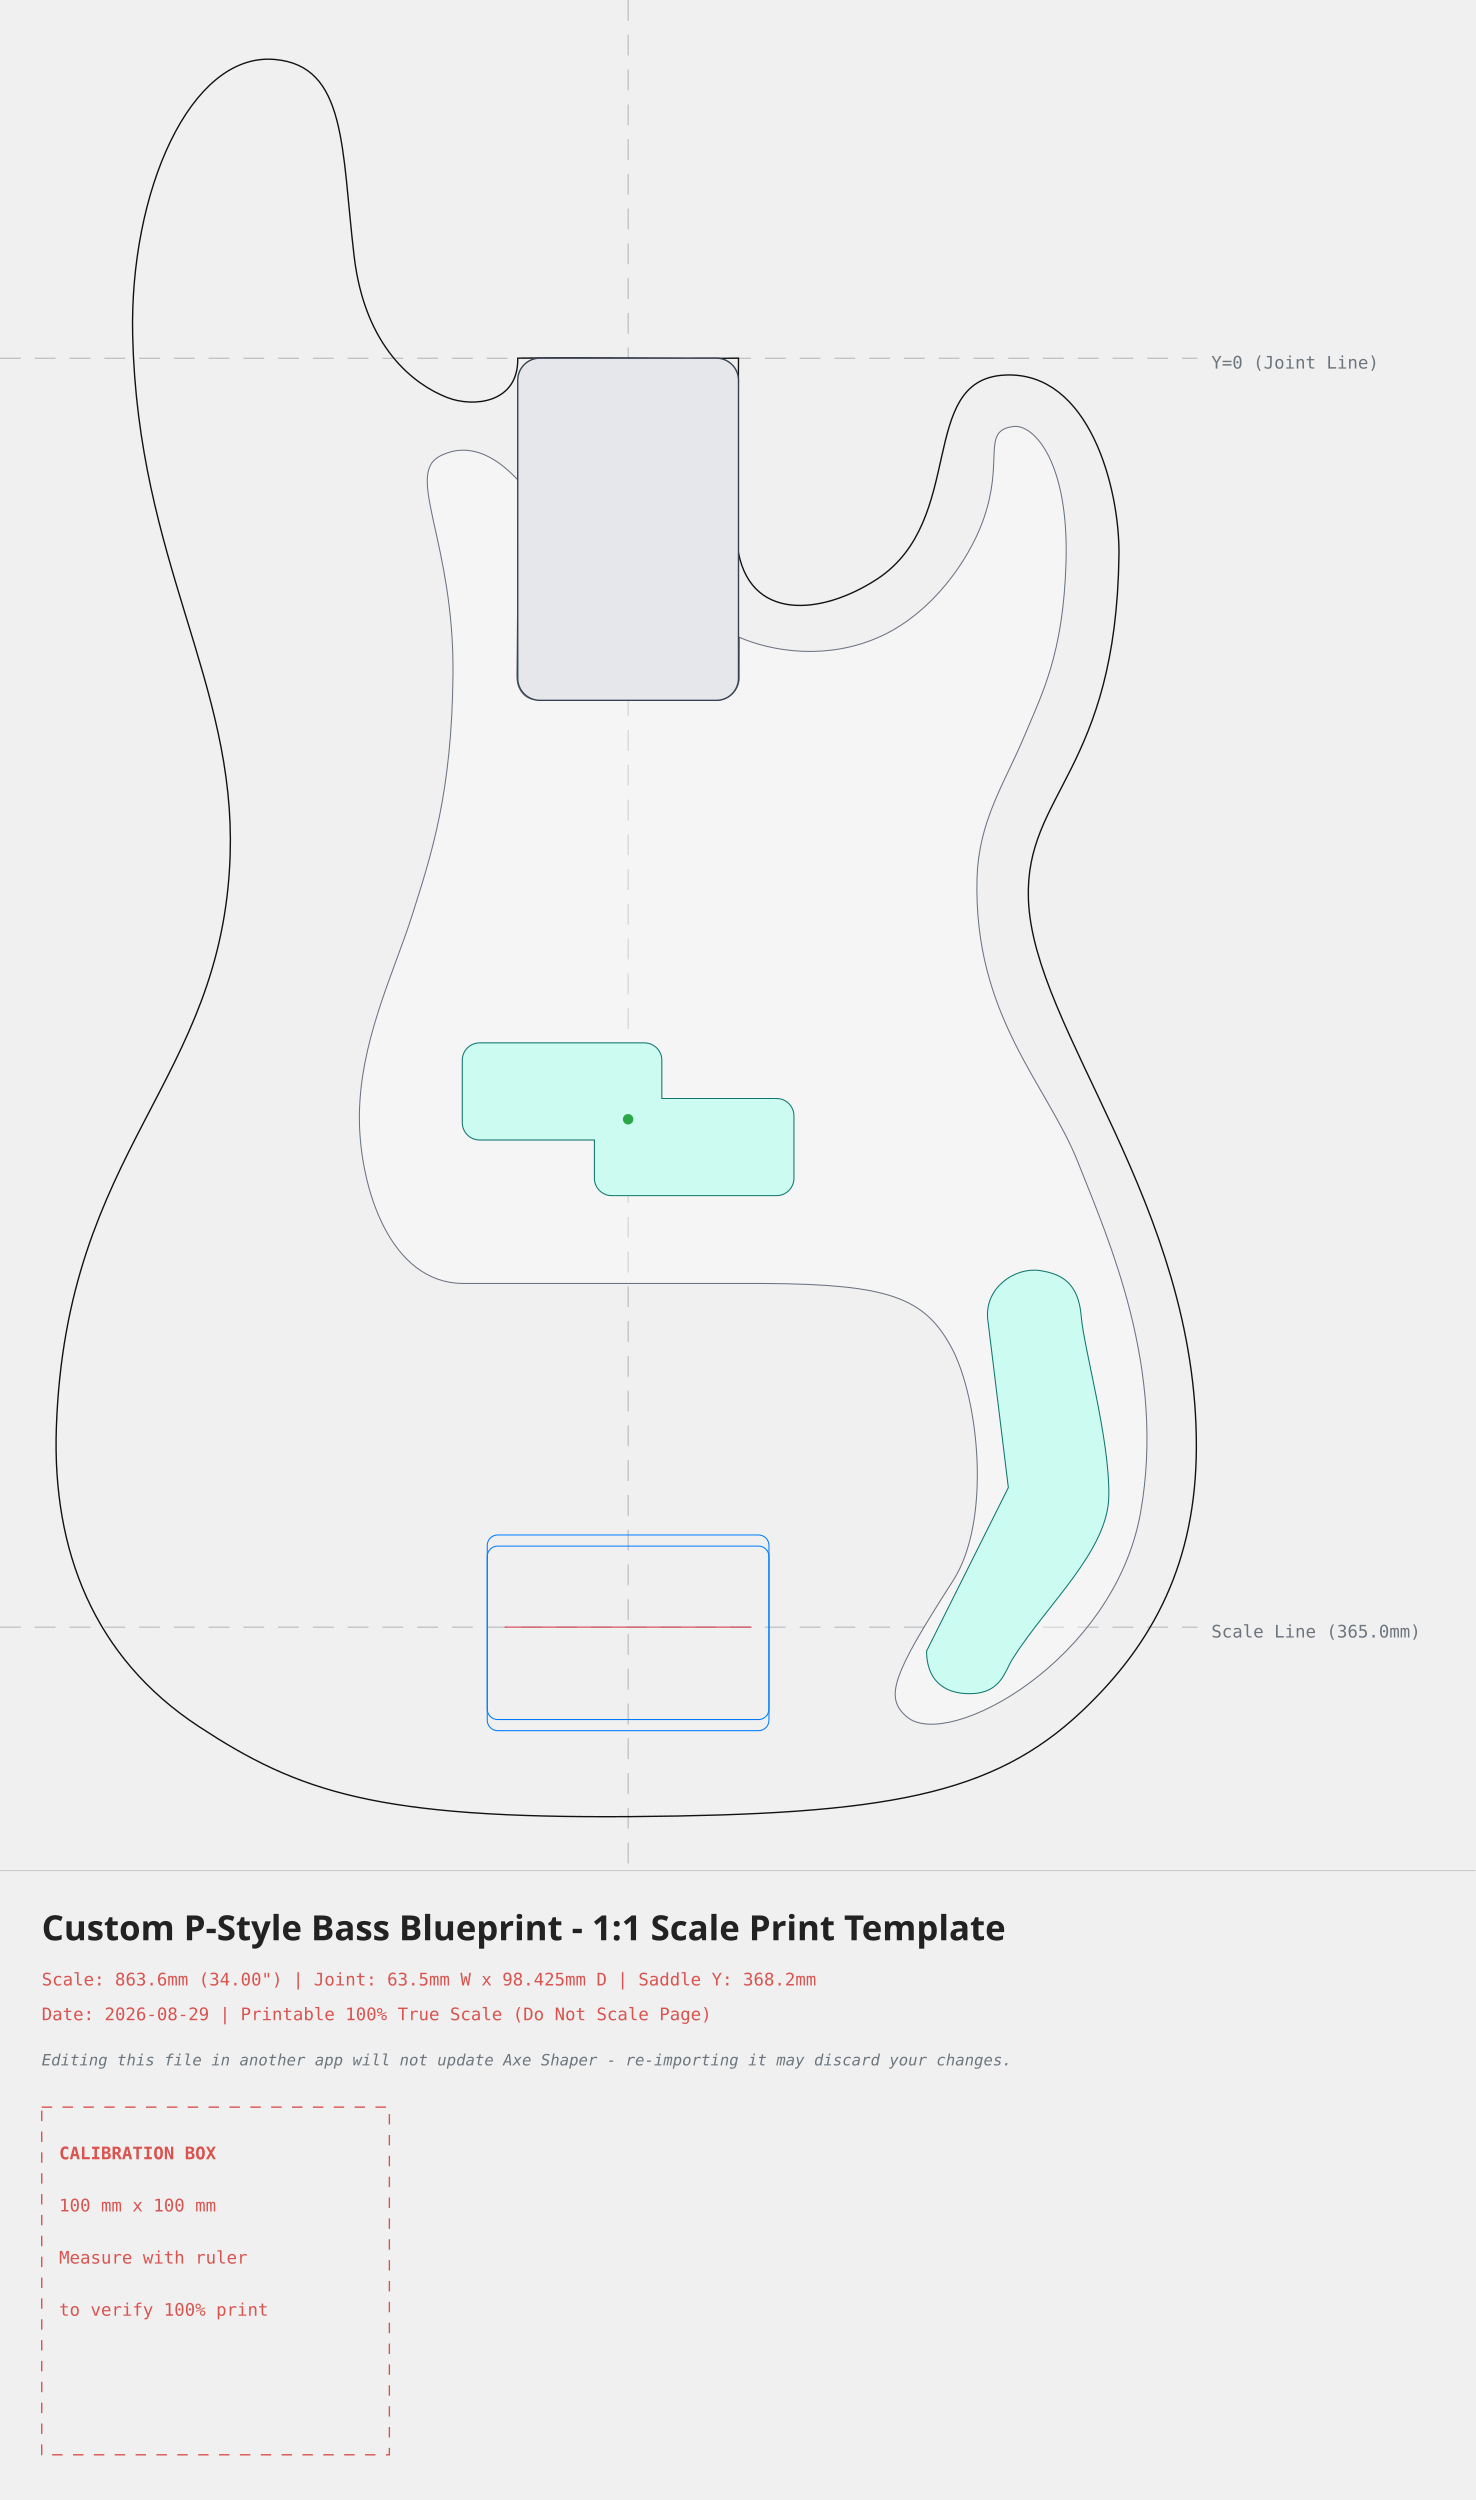
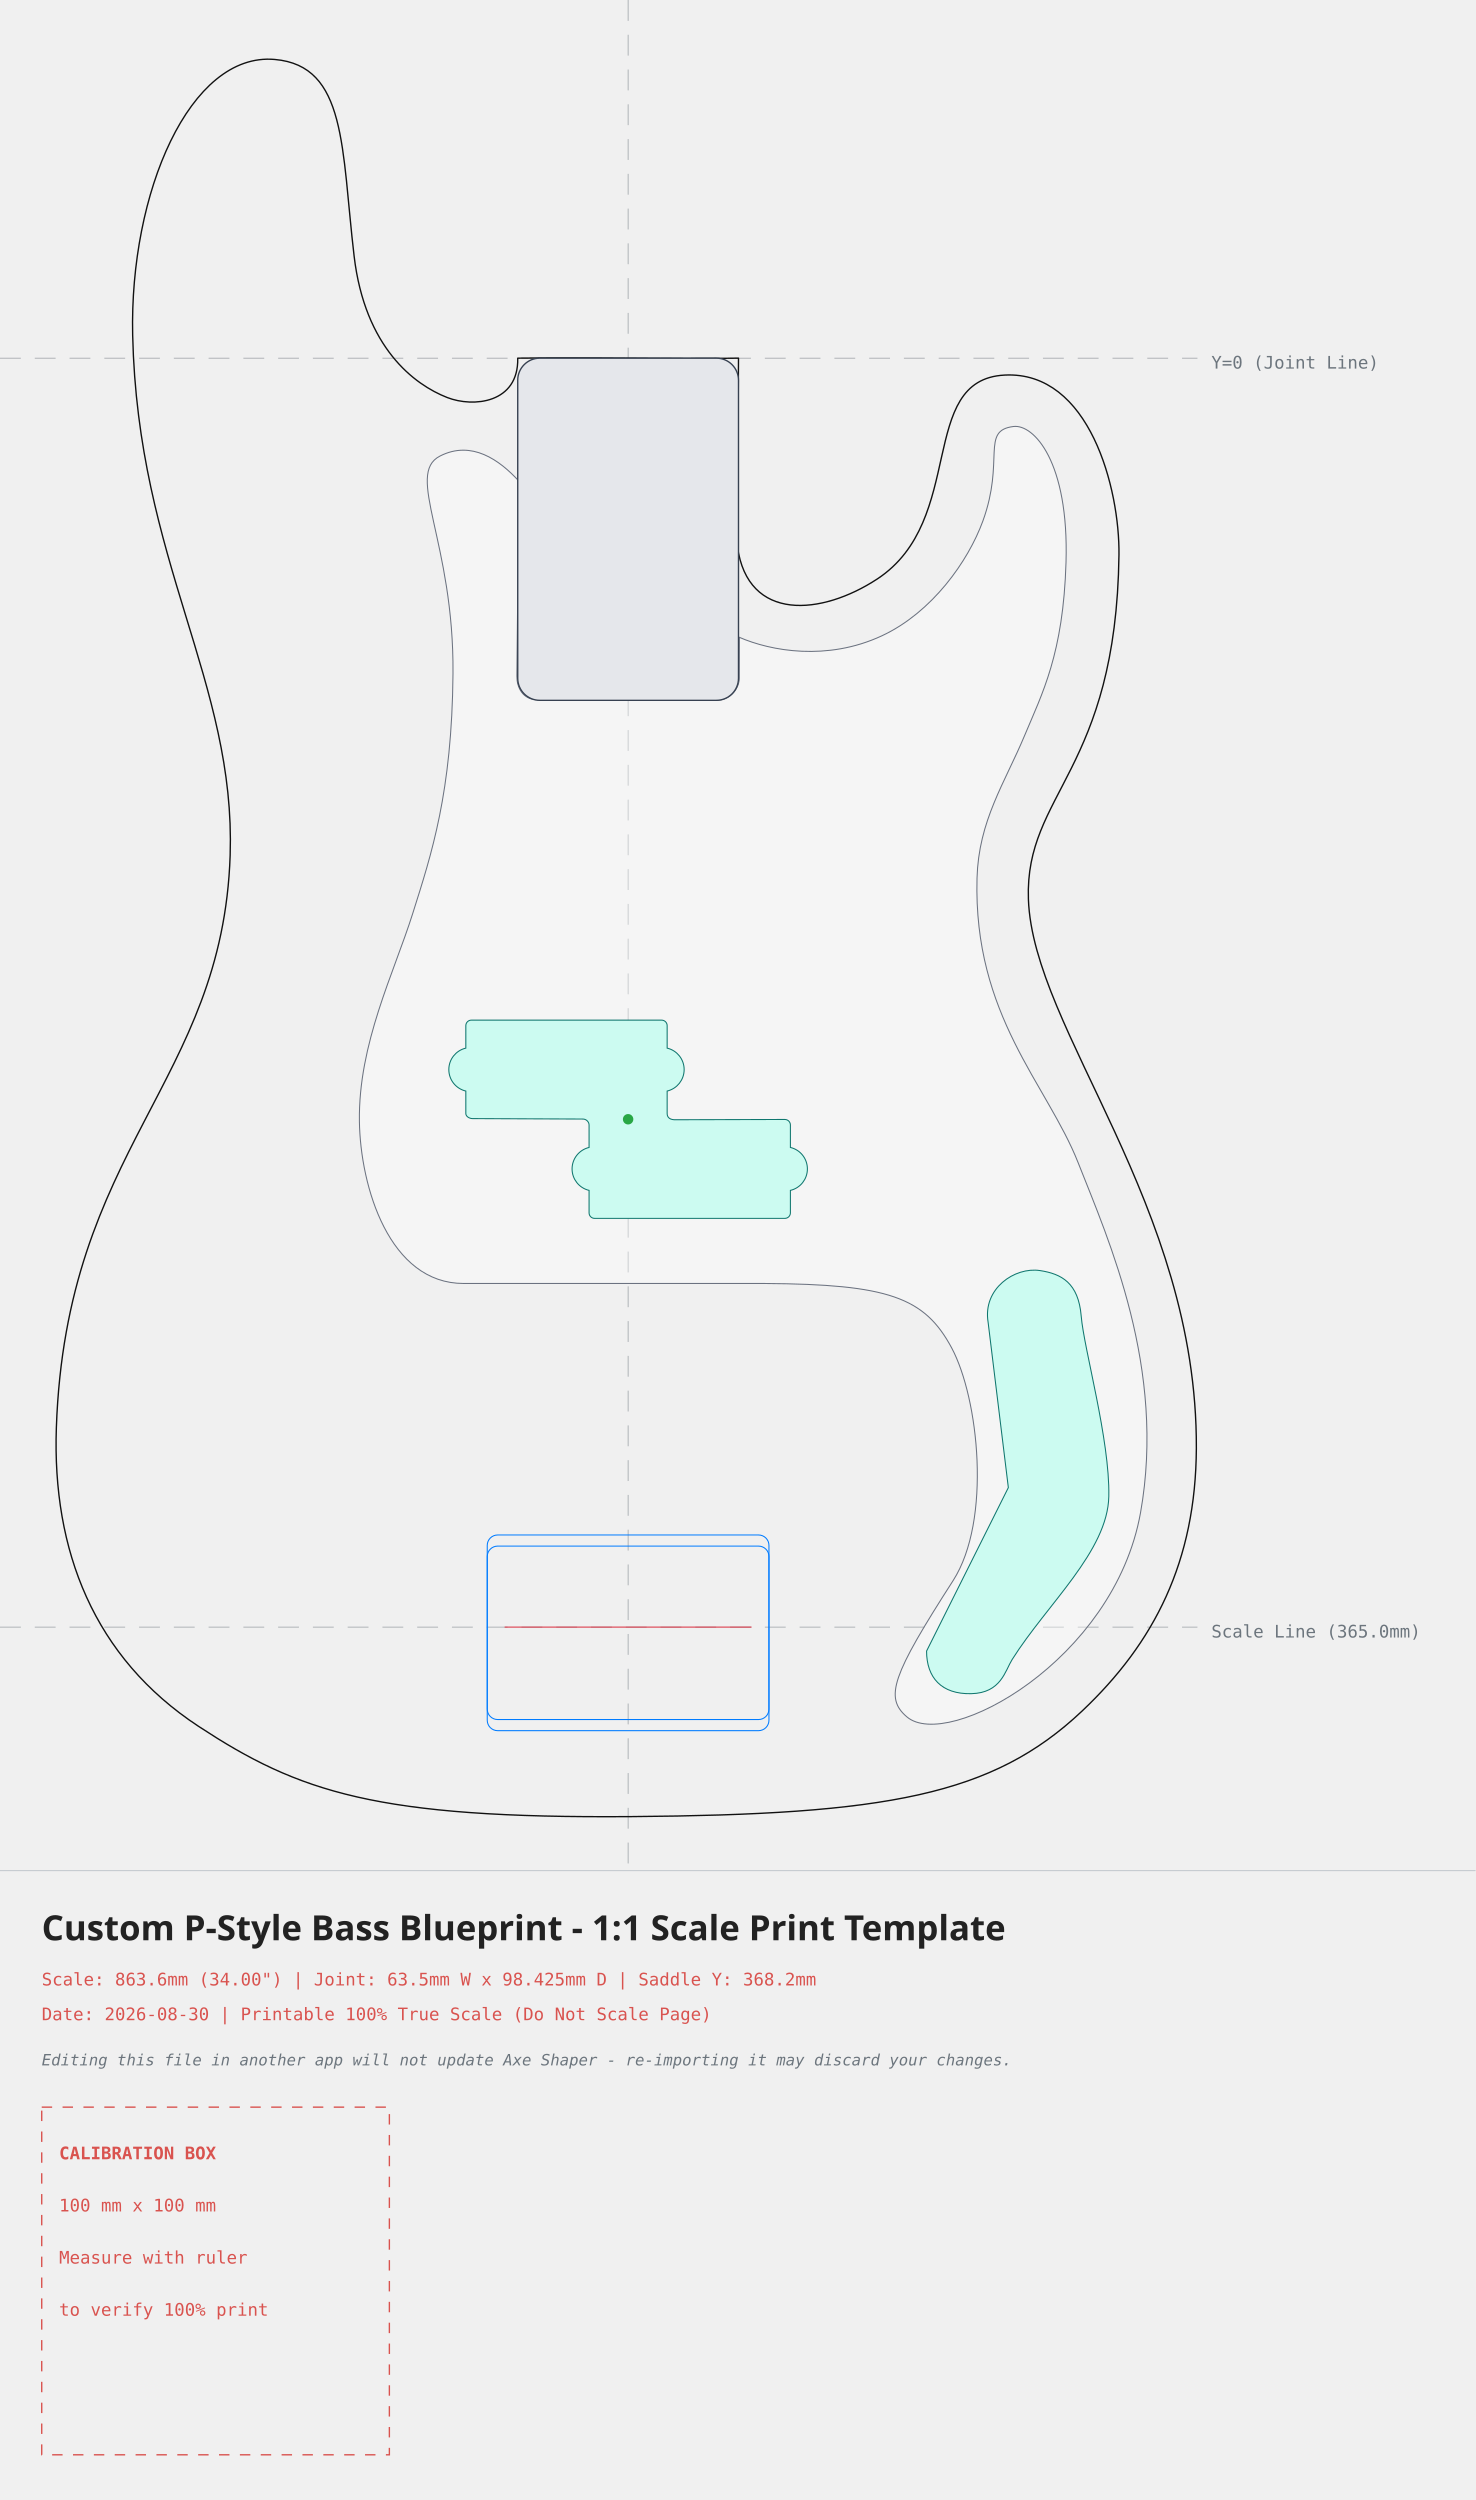
<svg xmlns="http://www.w3.org/2000/svg" width="424.44mm" height="719.10mm" viewBox="-180.67 -103.02 424.44 719.10">
  <style>
    .body-line { fill: none; stroke: #111111; stroke-width: 0.4; stroke-linecap: round; stroke-linejoin: round; }
    .edge-inset { fill: none; stroke: #555555; stroke-width: 0.3; stroke-dasharray: 3,2; }
    .neck-pocket { fill: #e5e7eb; stroke: #374151; stroke-width: 0.4; }
    .pickup-rout { fill: #ccfbf1; stroke: #0f766e; stroke-width: 0.3; }
    .pickup-cover { fill: none; stroke: #111111; stroke-width: 0.3; }
    .bridge-rout { fill: none; stroke: #007bff; stroke-width: 0.3; }
    .back-route { fill: #f3e8ff; stroke: #7e22ce; stroke-width: 0.3; stroke-dasharray: 3,2; }
    .front-route { fill: #ccfbf1; stroke: #0f766e; stroke-width: 0.3; }
    .pickguard { fill: #ffffff; fill-opacity: 0.35; stroke: #6b7280; stroke-width: 0.3; }
    .center-axis { fill: none; stroke: #6c757d; stroke-width: 0.2; stroke-dasharray: 6,4; opacity: 0.7; }
    .calibration-box { fill: none; stroke: #d9534f; stroke-width: 0.4; stroke-dasharray: 3,3; }
    .band-rule { fill: none; stroke: #adb5bd; stroke-width: 0.2; }
    .text-label { font-family: monospace, sans-serif; font-size: 5px; fill: #d9534f; }
    .disclaimer-label { font-family: monospace, sans-serif; font-size: 4.5px; font-style: italic; fill: #6c757d; }
    .axis-label { font-family: monospace, sans-serif; font-size: 5px; fill: #6c757d; }
    .title-label { font-family: sans-serif; font-size: 10px; font-weight: bold; fill: #222222; }
  </style>
  <g>
    <line x1="0" y1="-103.02" x2="0" y2="435.08" class="center-axis" />
    <line x1="-180.67" y1="0" x2="163.76" y2="0" class="center-axis" />
    <text x="167.76" y="3" class="axis-label">Y=0 (Joint Line)</text>
    <line x1="-180.67" y1="365.00" x2="163.76" y2="365.00" class="center-axis" stroke="#007bff" />
    <text x="167.76" y="368.00" class="axis-label" fill="#007bff">Scale Line (365.0mm)</text>
    <path d="M -31.75 0.00 C -31.46 13.00, -44.54 14.26, -52.04 11.32 C -61.52 7.61, -75.69 -2.98, -78.81 -29.33 C -82.48 -60.33, -80.88 -84.12, -101.67 -85.92 C -126.07 -88.02, -143.43 -47.63, -142.51 -6.63 C -141.05 58.38, -112.80 93.11, -114.47 143.04 C -116.66 208.50, -161.68 227.02, -164.46 307.66 C -165.67 342.88, -153.73 373.74, -123.52 393.57 C -94.68 412.50, -72.37 420.08, 0.96 419.51 C 74.29 418.94, 104.83 413.44, 130.53 389.19 C 151.39 369.51, 163.30 346.09, 163.45 313.54 C 163.76 243.34, 116.42 193.28, 115.14 155.59 C 114.11 125.03, 140.39 118.88, 141.19 56.57 C 141.42 37.77, 132.82 3.58, 108.28 4.87 C 83.03 6.19, 97.49 46.57, 71.63 63.54 C 55.71 73.98, 34.47 76.04, 31.44 54.20 C 31.44 54.20, 31.75 0.00, 31.75 0.00 C 10.22 0.32, -5.83 -0.30, -31.75 0.00 Z" class="body-line" />
    <path d="M -54.09 28.15 C -45.01 23.53, -37.00 29.28, -31.42 35.36 C -31.42 35.36, -32.00 91.43, -32.00 91.43 C -32.04 94.65, -30.30 98.42, -25.86 98.21 C -25.86 98.21, 25.26 98.41, 25.26 98.41 C 29.81 98.45, 32.04 94.49, 31.96 92.06 C 31.96 92.06, 31.99 80.30, 31.99 80.30 C 41.03 84.23, 57.24 87.20, 72.98 79.87 C 87.46 73.14, 97.85 58.34, 102.03 46.88 C 108.43 29.32, 101.36 20.85, 110.84 19.66 C 116.63 18.94, 126.83 29.70, 125.96 58.72 C 125.17 85.13, 119.11 96.43, 114.02 108.61 C 108.39 122.09, 100.81 133.02, 100.36 149.60 C 99.28 189.17, 120.52 208.83, 129.42 231.36 C 138.31 253.88, 154.78 290.63, 147.39 332.10 C 139.80 374.66, 91.93 400.74, 80.21 390.84 C 73.62 385.27, 75.97 378.90, 93.47 351.64 C 104.63 334.27, 100.84 299.18, 93.05 284.66 C 85.26 270.13, 74.86 266.39, 39.33 266.16 C 39.33 266.16, -47.26 266.16, -47.26 266.16 C -68.70 266.22, -77.02 238.31, -77.29 219.53 C -77.62 197.16, -67.37 176.93, -61.96 159.75 C -56.54 142.57, -50.67 125.01, -50.37 90.76 C -50.04 52.85, -64.28 33.34, -54.09 28.15 Z" class="pickguard" style="fill:#ffffff" />
    <rect x="-31.75" y="0" width="63.5" height="98.425" rx="6.35" ry="6.35" class="neck-pocket" />
    <path d="M 103.55 277.31 C 101.94 267.65, 111.19 261.33, 118.49 262.45 C 124.60 263.39, 129.54 265.92, 130.33 275.57 C 131.10 284.98, 138.60 311.15, 138.27 327.40 C 137.95 343.17, 120.58 358.29, 110.48 374.30 C 108.44 377.53, 107.32 383.95, 98.71 384.15 C 90.10 384.36, 85.85 379.50, 85.85 371.89 C 85.85 371.89, 109.37 324.87, 109.37 324.87 C 109.37 324.87, 103.55 277.31, 103.55 277.31 Z" class="front-route" />
    <g transform="translate(0, 218.9233) rotate(0)">
-       <path d="M -42.70 -21.97 C -42.70 -21.97, 4.70 -21.97, 4.70 -21.97 C 7.46 -21.97, 9.70 -19.73, 9.70 -16.97 C 9.70 -16.97, 9.70 -5.97, 9.70 -5.97 C 9.70 -5.97, 42.70 -5.97, 42.70 -5.97 C 45.46 -5.97, 47.70 -3.73, 47.70 -0.97 C 47.70 -0.97, 47.70 16.97, 47.70 16.97 C 47.70 19.73, 45.46 21.97, 42.70 21.97 C 42.70 21.97, -4.70 21.97, -4.70 21.97 C -7.46 21.97, -9.70 19.73, -9.70 16.97 C -9.70 16.97, -9.70 5.97, -9.70 5.97 C -9.70 5.97, -42.70 5.97, -42.70 5.97 C -45.46 5.97, -47.70 3.73, -47.70 0.97 C -47.70 0.97, -47.70 -16.97, -47.70 -16.97 C -47.70 -19.73, -45.46 -21.97, -42.70 -21.97 Z" class="pickup-rout" />
+       <path d="M -45.10 -28.51 C -45.97 -28.51, -46.68 -27.80, -46.68 -26.92 C -46.68 -26.92, -46.68 -20.46, -46.68 -20.46 C -49.55 -19.79, -51.57 -17.23, -51.57 -14.29 C -51.57 -11.34, -49.55 -8.79, -46.68 -8.11 C -46.68 -8.11, -46.68 -1.65, -46.68 -1.65 C -46.68 -0.77, -45.61 -0.19, -44.74 -0.19 C -44.74 -0.19, -12.99 -0.06, -12.99 -0.06 C -12.03 -0.06, -11.23 0.78, -11.23 1.65 C -11.23 1.65, -11.23 8.11, -11.23 8.11 C -14.09 8.79, -16.12 11.34, -16.12 14.29 C -16.12 17.23, -14.09 19.79, -11.23 20.46 C -11.23 20.46, -11.23 26.92, -11.23 26.92 C -11.23 27.80, -10.52 28.51, -9.64 28.51 C -9.64 28.51, 45.09 28.51, 45.09 28.51 C 45.97 28.51, 46.68 27.80, 46.68 26.92 C 46.68 26.92, 46.68 20.46, 46.68 20.46 C 49.55 19.79, 51.57 17.23, 51.57 14.29 C 51.57 11.34, 49.55 8.79, 46.68 8.11 C 46.68 8.11, 46.68 1.65, 46.68 1.65 C 46.68 0.78, 45.97 0.06, 45.09 0.06 C 45.09 0.06, 13.87 0.14, 13.87 0.14 C 12.09 0.24, 11.23 -0.46, 11.23 -1.65 C 11.23 -1.65, 11.23 -8.11, 11.23 -8.11 C 14.09 -8.79, 16.12 -11.34, 16.12 -14.29 C 16.12 -17.23, 14.09 -19.79, 11.23 -20.46 C 11.23 -20.46, 11.23 -26.92, 11.23 -26.92 C 11.23 -27.80, 10.52 -28.51, 9.64 -28.51 C 9.64 -28.51, -45.10 -28.51, -45.10 -28.51 Z" class="pickup-rout" />
      <circle cx="0" cy="0" r="1.5" fill="#28a745" />
    </g>
    <g id="bridge-hardware">
      <rect x="-40.52" y="338.50" width="81.03" height="53.09" rx="3.00" ry="3.00" class="bridge-rout" />
      <rect x="-40.52" y="341.70" width="81.03" height="53.09" rx="3.00" ry="3.00" class="bridge-rout" />
      <line x1="-35.52" y1="365.00" x2="35.52" y2="365.00" stroke="#dc3545" stroke-width="0.3" />
      <g transform="translate(0, 368.20)" />
    </g>
  </g>
  <g>
    <line x1="-180.67" y1="435.08" x2="243.76" y2="435.08" class="band-rule" />
    <text x="-168.67" y="455.08" class="title-label">Custom P-Style Bass Blueprint - 1:1 Scale Print Template</text>
    <text x="-168.67" y="468.08" class="text-label">Scale: 863.6mm (34.00") | Joint: 63.5mm W x 98.425mm D | Saddle Y: 368.2mm</text>
-     <text x="-168.67" y="478.08" class="text-label">Date: 2026-08-29 | Printable 100% True Scale (Do Not Scale Page)</text>
+     <text x="-168.67" y="478.08" class="text-label">Date: 2026-08-30 | Printable 100% True Scale (Do Not Scale Page)</text>
    <text x="-168.67" y="491.08" class="disclaimer-label">Editing this file in another app will not update Axe Shaper - re-importing it may discard your changes.</text>
    <g transform="translate(-168.67, 503.08)">
      <rect x="0" y="0" width="100" height="100" class="calibration-box" />
      <text x="5" y="15" class="text-label" font-weight="bold">CALIBRATION BOX</text>
      <text x="5" y="30" class="text-label">100 mm x 100 mm</text>
      <text x="5" y="45" class="text-label">Measure with ruler</text>
      <text x="5" y="60" class="text-label">to verify 100% print</text>
    </g>
  </g>
</svg>
